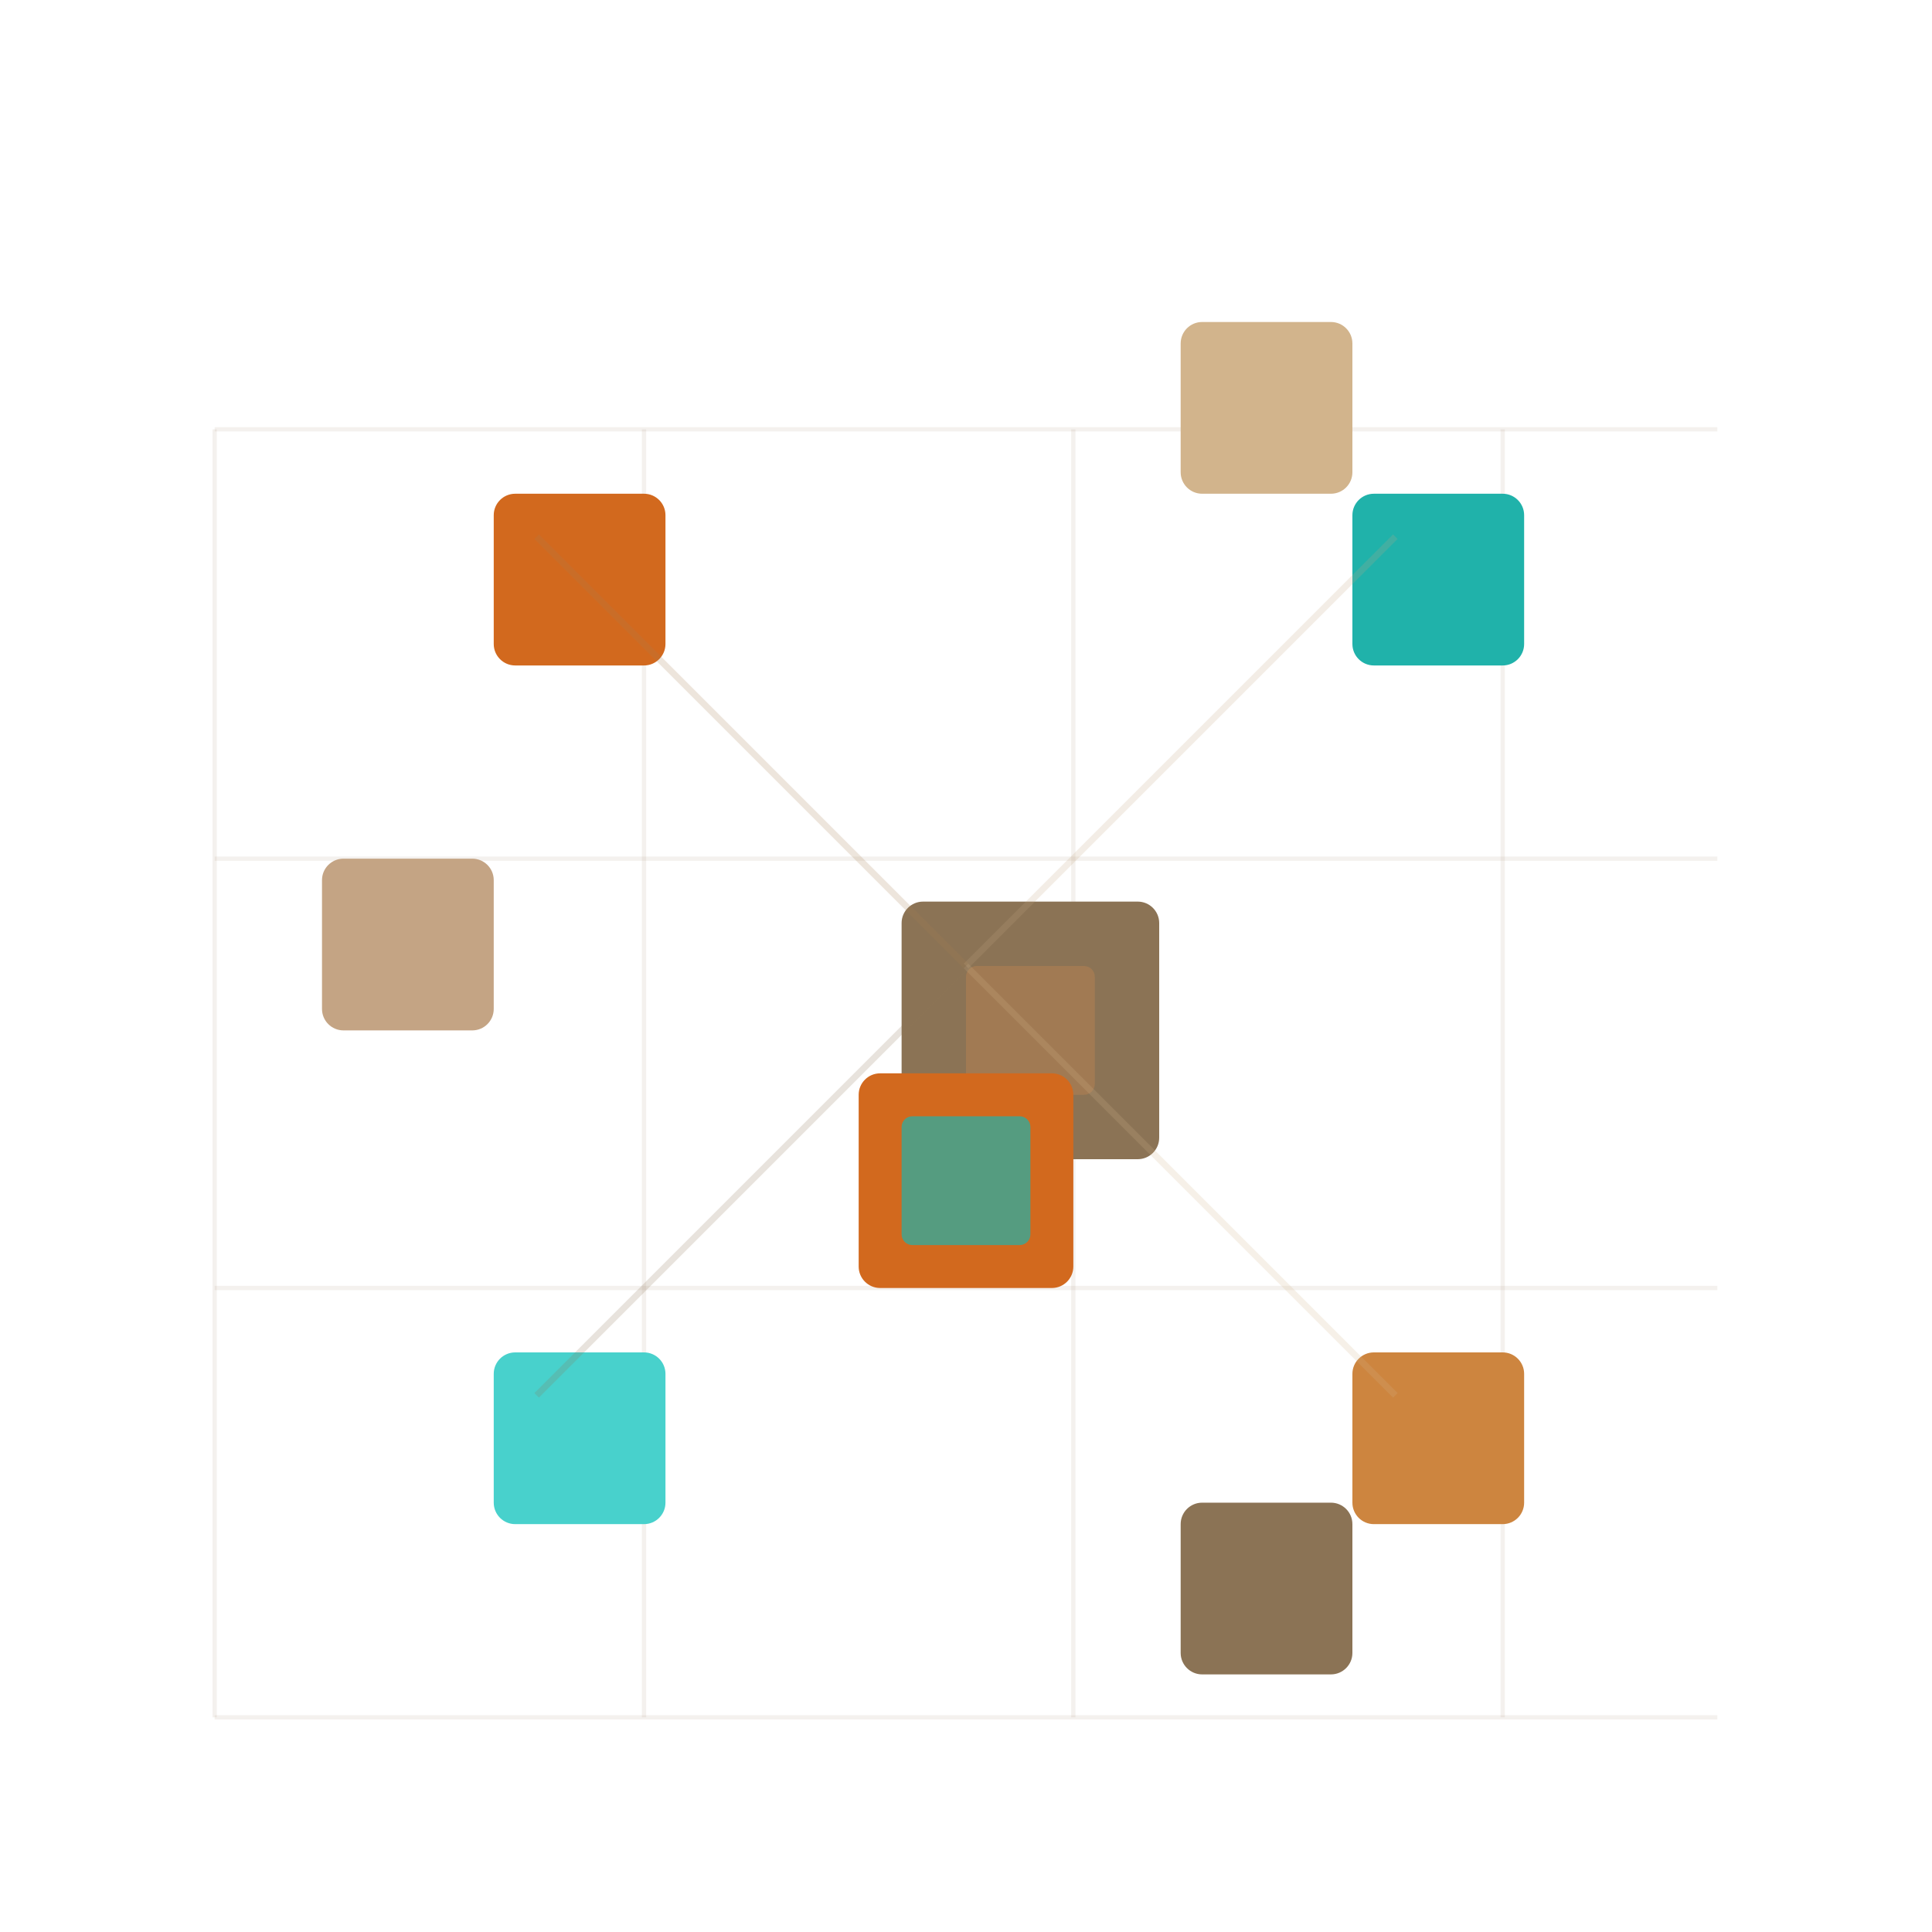
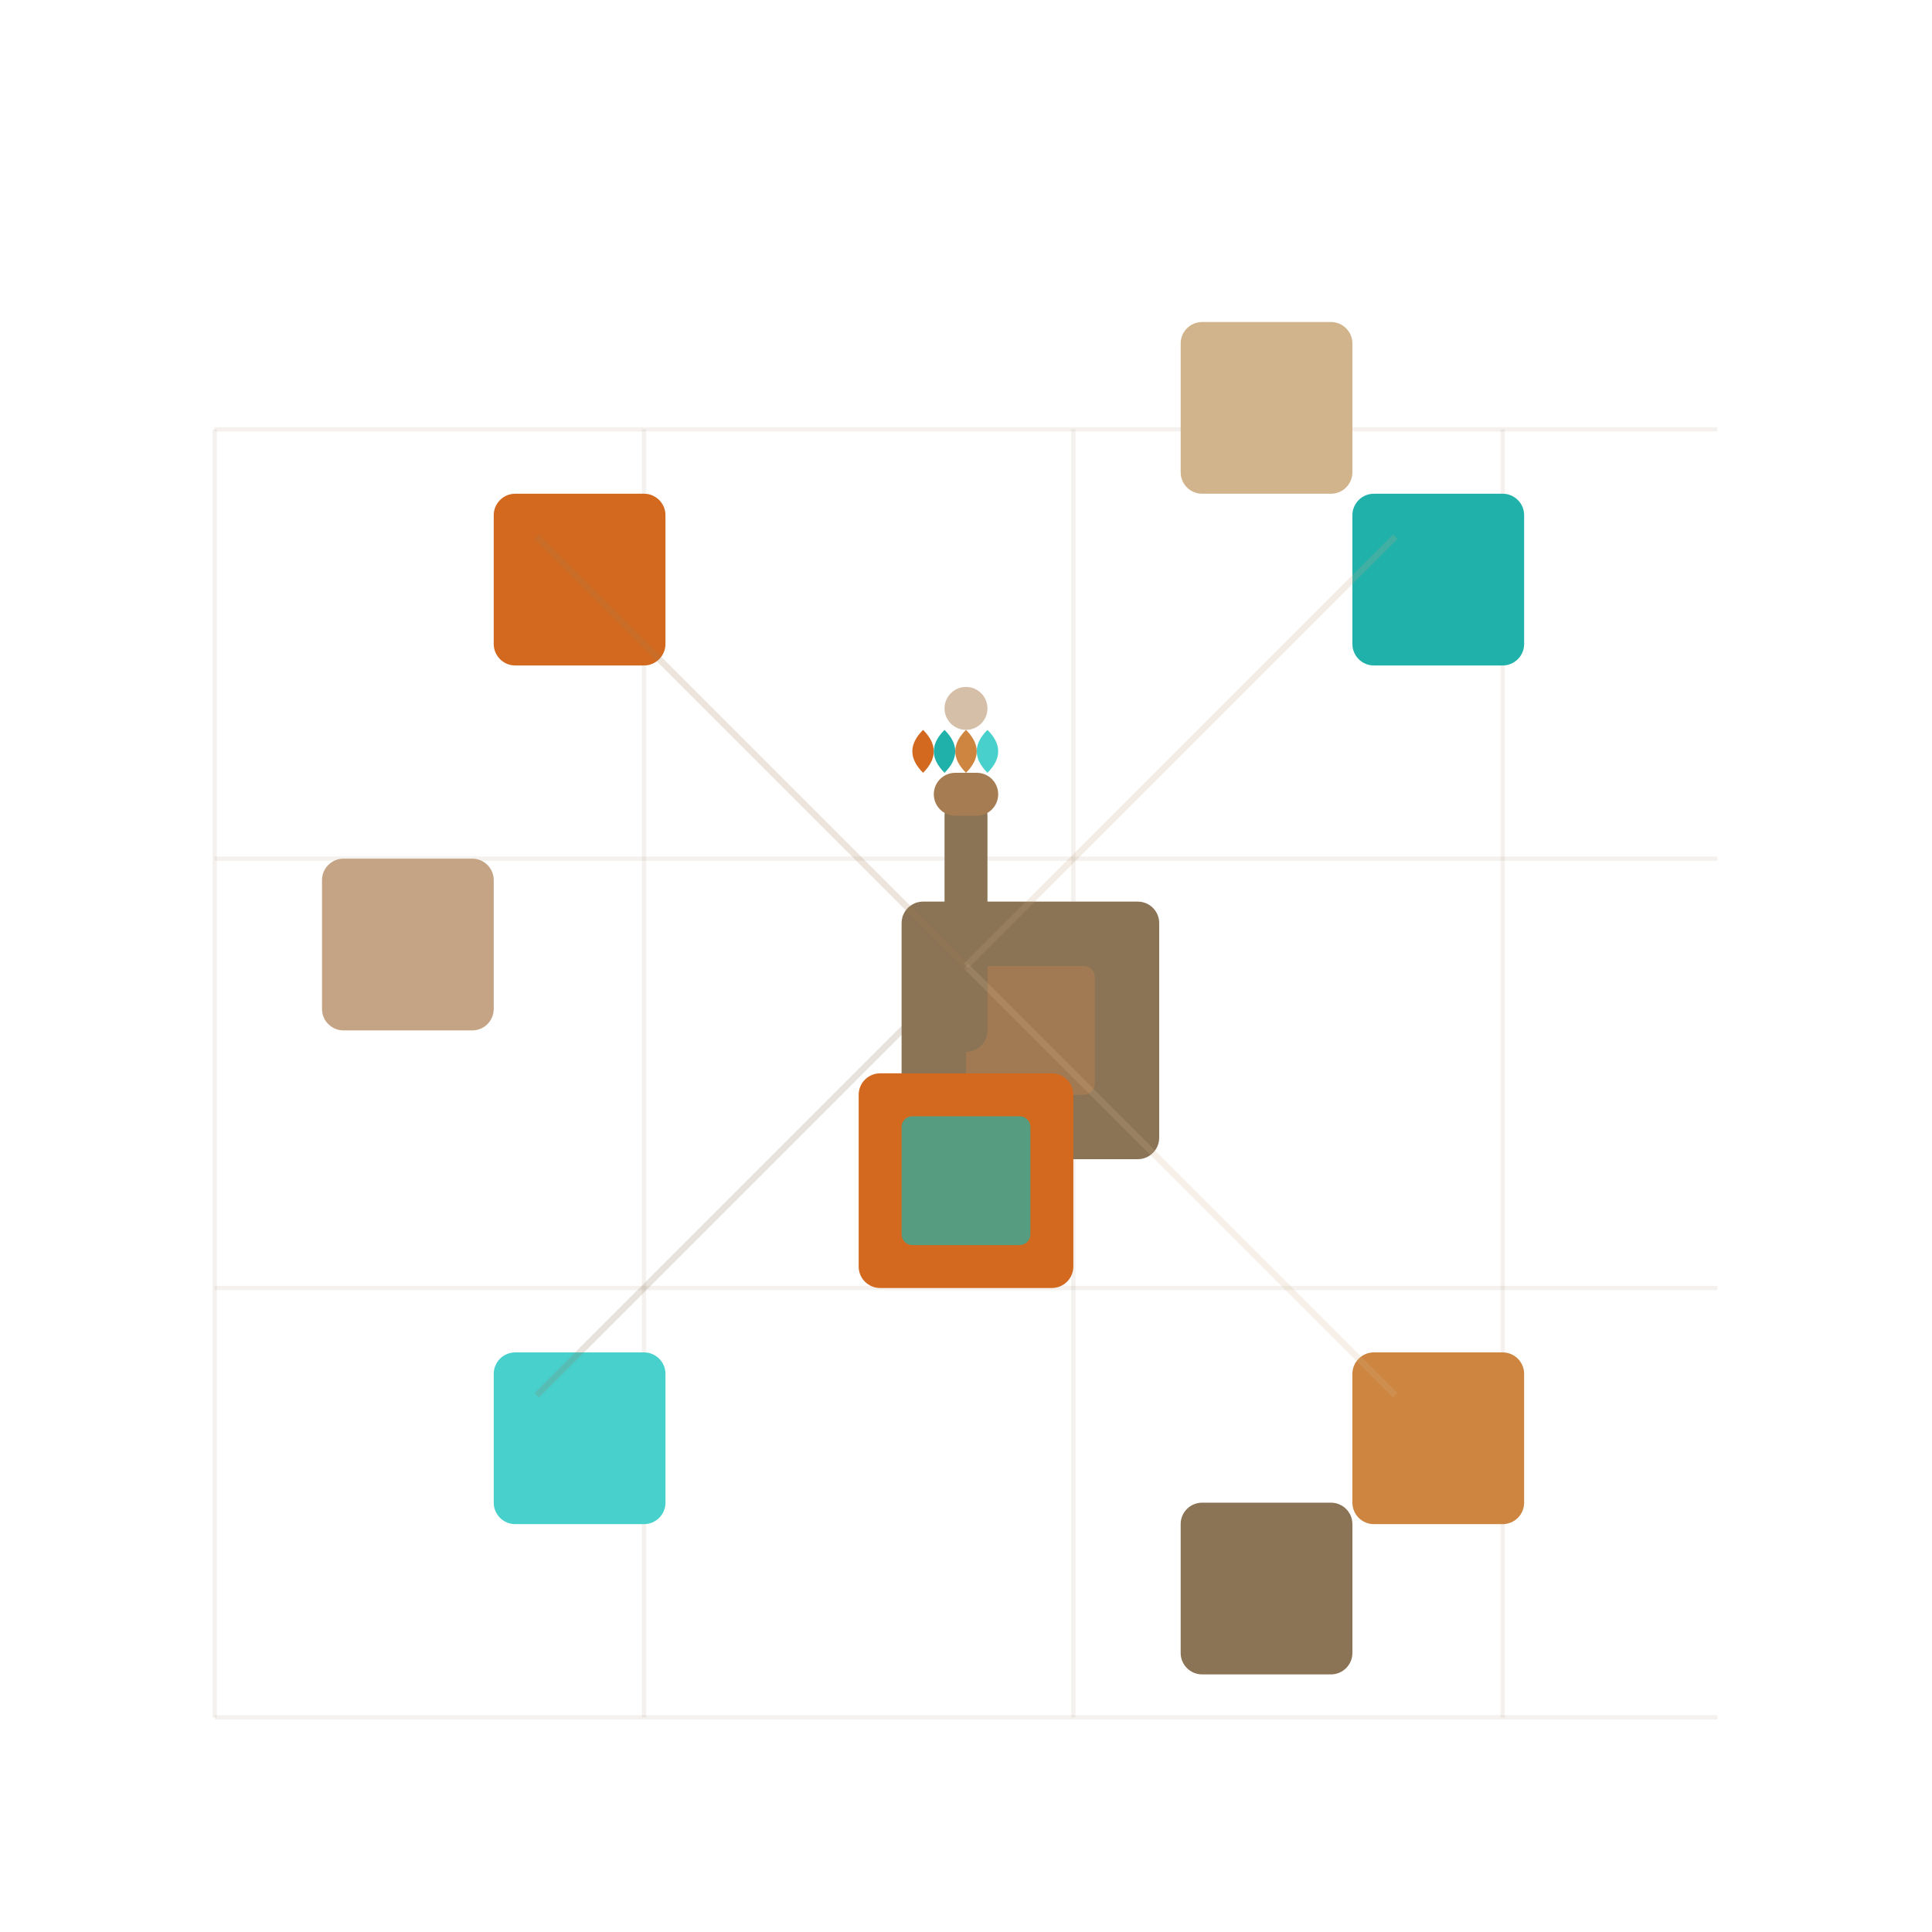
<svg xmlns="http://www.w3.org/2000/svg" width="90" height="90" viewBox="0 0 90 90" fill="none">
  <defs>
    <style>
      .scale-group {
        transform-origin: 45px 45px;
      }
      
      .micro-scale {
        animation: microPulse 32s ease-in-out infinite;
      }
      
      .macro-scale {
        animation: macroPulse 40s ease-in-out infinite;
      }
      
      .nested-scale {
        animation: nestedScale 48s ease-in-out infinite;
      }
      
      @keyframes microPulse {
        0%, 100% {
          transform: scale(0.3);
          opacity: 0.3;
        }
        50% {
          transform: scale(0.8);
          opacity: 0.7;
        }
      }
      
      @keyframes macroPulse {
        0%, 100% {
          transform: scale(1);
          opacity: 0.4;
        }
        50% {
          transform: scale(1.5);
          opacity: 0.8;
        }
      }
      
      @keyframes nestedScale {
        0%, 100% {
          transform: scale(0.5);
          opacity: 0.4;
        }
        33% {
          transform: scale(1.2);
          opacity: 0.6;
        }
        66% {
          transform: scale(0.7);
          opacity: 0.5;
        }
      }
      
      .floating-scale {
        animation: floatScale 60s ease-in-out infinite;
      }
      
      .floating-scale:nth-child(2) {
        animation-delay: 16s;
      }
      
      .floating-scale:nth-child(3) {
        animation-delay: 32s;
      }
      
      @keyframes floatScale {
        0%, 100% {
          transform: translateY(0px) scale(0.6);
          opacity: 0.3;
        }
        25% {
          transform: translateY(-5px) scale(1.2);
          opacity: 0.6;
        }
        50% {
          transform: translateY(-10px) scale(0.8);
          opacity: 0.4;
        }
        75% {
          transform: translateY(-5px) scale(1.4);
          opacity: 0.7;
        }
      }
      
      .perspective-shift {
        animation: perspectiveShift 72s ease-in-out infinite;
      }
      
      @keyframes perspectiveShift {
        0%, 100% {
          transform: scale(0.4) translateY(0px);
          opacity: 0.2;
        }
        25% {
          transform: scale(1.8) translateY(-8px);
          opacity: 0.5;
        }
        50% {
          transform: scale(0.6) translateY(-15px);
          opacity: 0.3;
        }
        75% {
          transform: scale(2.2) translateY(-5px);
          opacity: 0.6;
        }
      }
+       
+       .paintbrush {
+         animation: paintbrushFloat 12s ease-in-out infinite;
+       }
+       
+       @keyframes paintbrushFloat {
+         0%, 100% {
+           transform: rotate(-15deg) scale(1);
+           opacity: 0.8;
+         }
+         25% {
+           transform: rotate(-10deg) scale(1.05);
+           opacity: 0.9;
+         }
+         50% {
+           transform: rotate(-20deg) scale(0.95);
+           opacity: 0.7;
+         }
+         75% {
+           transform: rotate(-5deg) scale(1.1);
+           opacity: 1;
+         }
+       }
    </style>
  </defs>
  <line x1="10" y1="80" x2="80" y2="80" stroke="#8B7355" stroke-width="0.2" opacity="0.1" />
  <line x1="10" y1="60" x2="80" y2="60" stroke="#8B7355" stroke-width="0.2" opacity="0.1" />
  <line x1="10" y1="40" x2="80" y2="40" stroke="#8B7355" stroke-width="0.2" opacity="0.1" />
  <line x1="10" y1="20" x2="80" y2="20" stroke="#8B7355" stroke-width="0.2" opacity="0.1" />
  <line x1="10" y1="20" x2="10" y2="80" stroke="#8B7355" stroke-width="0.2" opacity="0.1" />
  <line x1="30" y1="20" x2="30" y2="80" stroke="#8B7355" stroke-width="0.2" opacity="0.1" />
  <line x1="50" y1="20" x2="50" y2="80" stroke="#8B7355" stroke-width="0.2" opacity="0.1" />
  <line x1="70" y1="20" x2="70" y2="80" stroke="#8B7355" stroke-width="0.2" opacity="0.1" />
  <g class="scale-group">
    <rect x="23" y="23" width="8" height="8" rx="1" fill="#D2691E" class="micro-scale" />
    <rect x="63" y="23" width="8" height="8" rx="1" fill="#20B2AA" class="micro-scale" />
    <rect x="63" y="63" width="8" height="8" rx="1" fill="#CD853F" class="micro-scale" />
    <rect x="23" y="63" width="8" height="8" rx="1" fill="#48D1CC" class="micro-scale" />
  </g>
  <g class="scale-group">
    <rect x="42" y="42" width="12" height="12" rx="1" fill="#8B7355" class="nested-scale" />
    <rect x="45" y="45" width="6" height="6" rx="0.5" fill="#A67C52" opacity="0.8" />
  </g>
+   <g class="paintbrush">
+     <rect x="44" y="37" width="2" height="12" rx="1" fill="#8B7355" />
+     <rect x="43.5" y="36" width="3" height="2" rx="1" fill="#A67C52" />
+     <path d="M 43 36 Q 42 35 43 34 Q 44 35 43 36 Z" fill="#D2691E" />
+     <path d="M 44 36 Q 43 35 44 34 Q 45 35 44 36 Z" fill="#20B2AA" />
+     <path d="M 45 36 Q 44 35 45 34 Q 46 35 45 36 Z" fill="#CD853F" />
+     <path d="M 46 36 Q 45 35 46 34 Q 47 35 46 36 Z" fill="#48D1CC" />
+     <circle cx="45" cy="33" r="1" fill="#C4A484" opacity="0.7" />
+   </g>
  <g class="scale-group">
    <rect x="15" y="40" width="8" height="8" rx="1" fill="#C4A484" class="floating-scale" />
    <rect x="55" y="15" width="8" height="8" rx="1" fill="#D2B48C" class="floating-scale" />
    <rect x="55" y="70" width="8" height="8" rx="1" fill="#8B7355" class="floating-scale" />
  </g>
  <g class="scale-group">
    <rect x="40" y="50" width="10" height="10" rx="1" fill="#D2691E" class="perspective-shift" />
    <rect x="42" y="52" width="6" height="6" rx="0.5" fill="#20B2AA" opacity="0.7" />
  </g>
  <line x1="45" y1="45" x2="25" y2="25" stroke="#A67C52" stroke-width="0.3" opacity="0.2" />
  <line x1="45" y1="45" x2="65" y2="25" stroke="#C4A484" stroke-width="0.3" opacity="0.2" />
  <line x1="45" y1="45" x2="65" y2="65" stroke="#D2B48C" stroke-width="0.3" opacity="0.2" />
  <line x1="45" y1="45" x2="25" y2="65" stroke="#8B7355" stroke-width="0.3" opacity="0.2" />
</svg>
